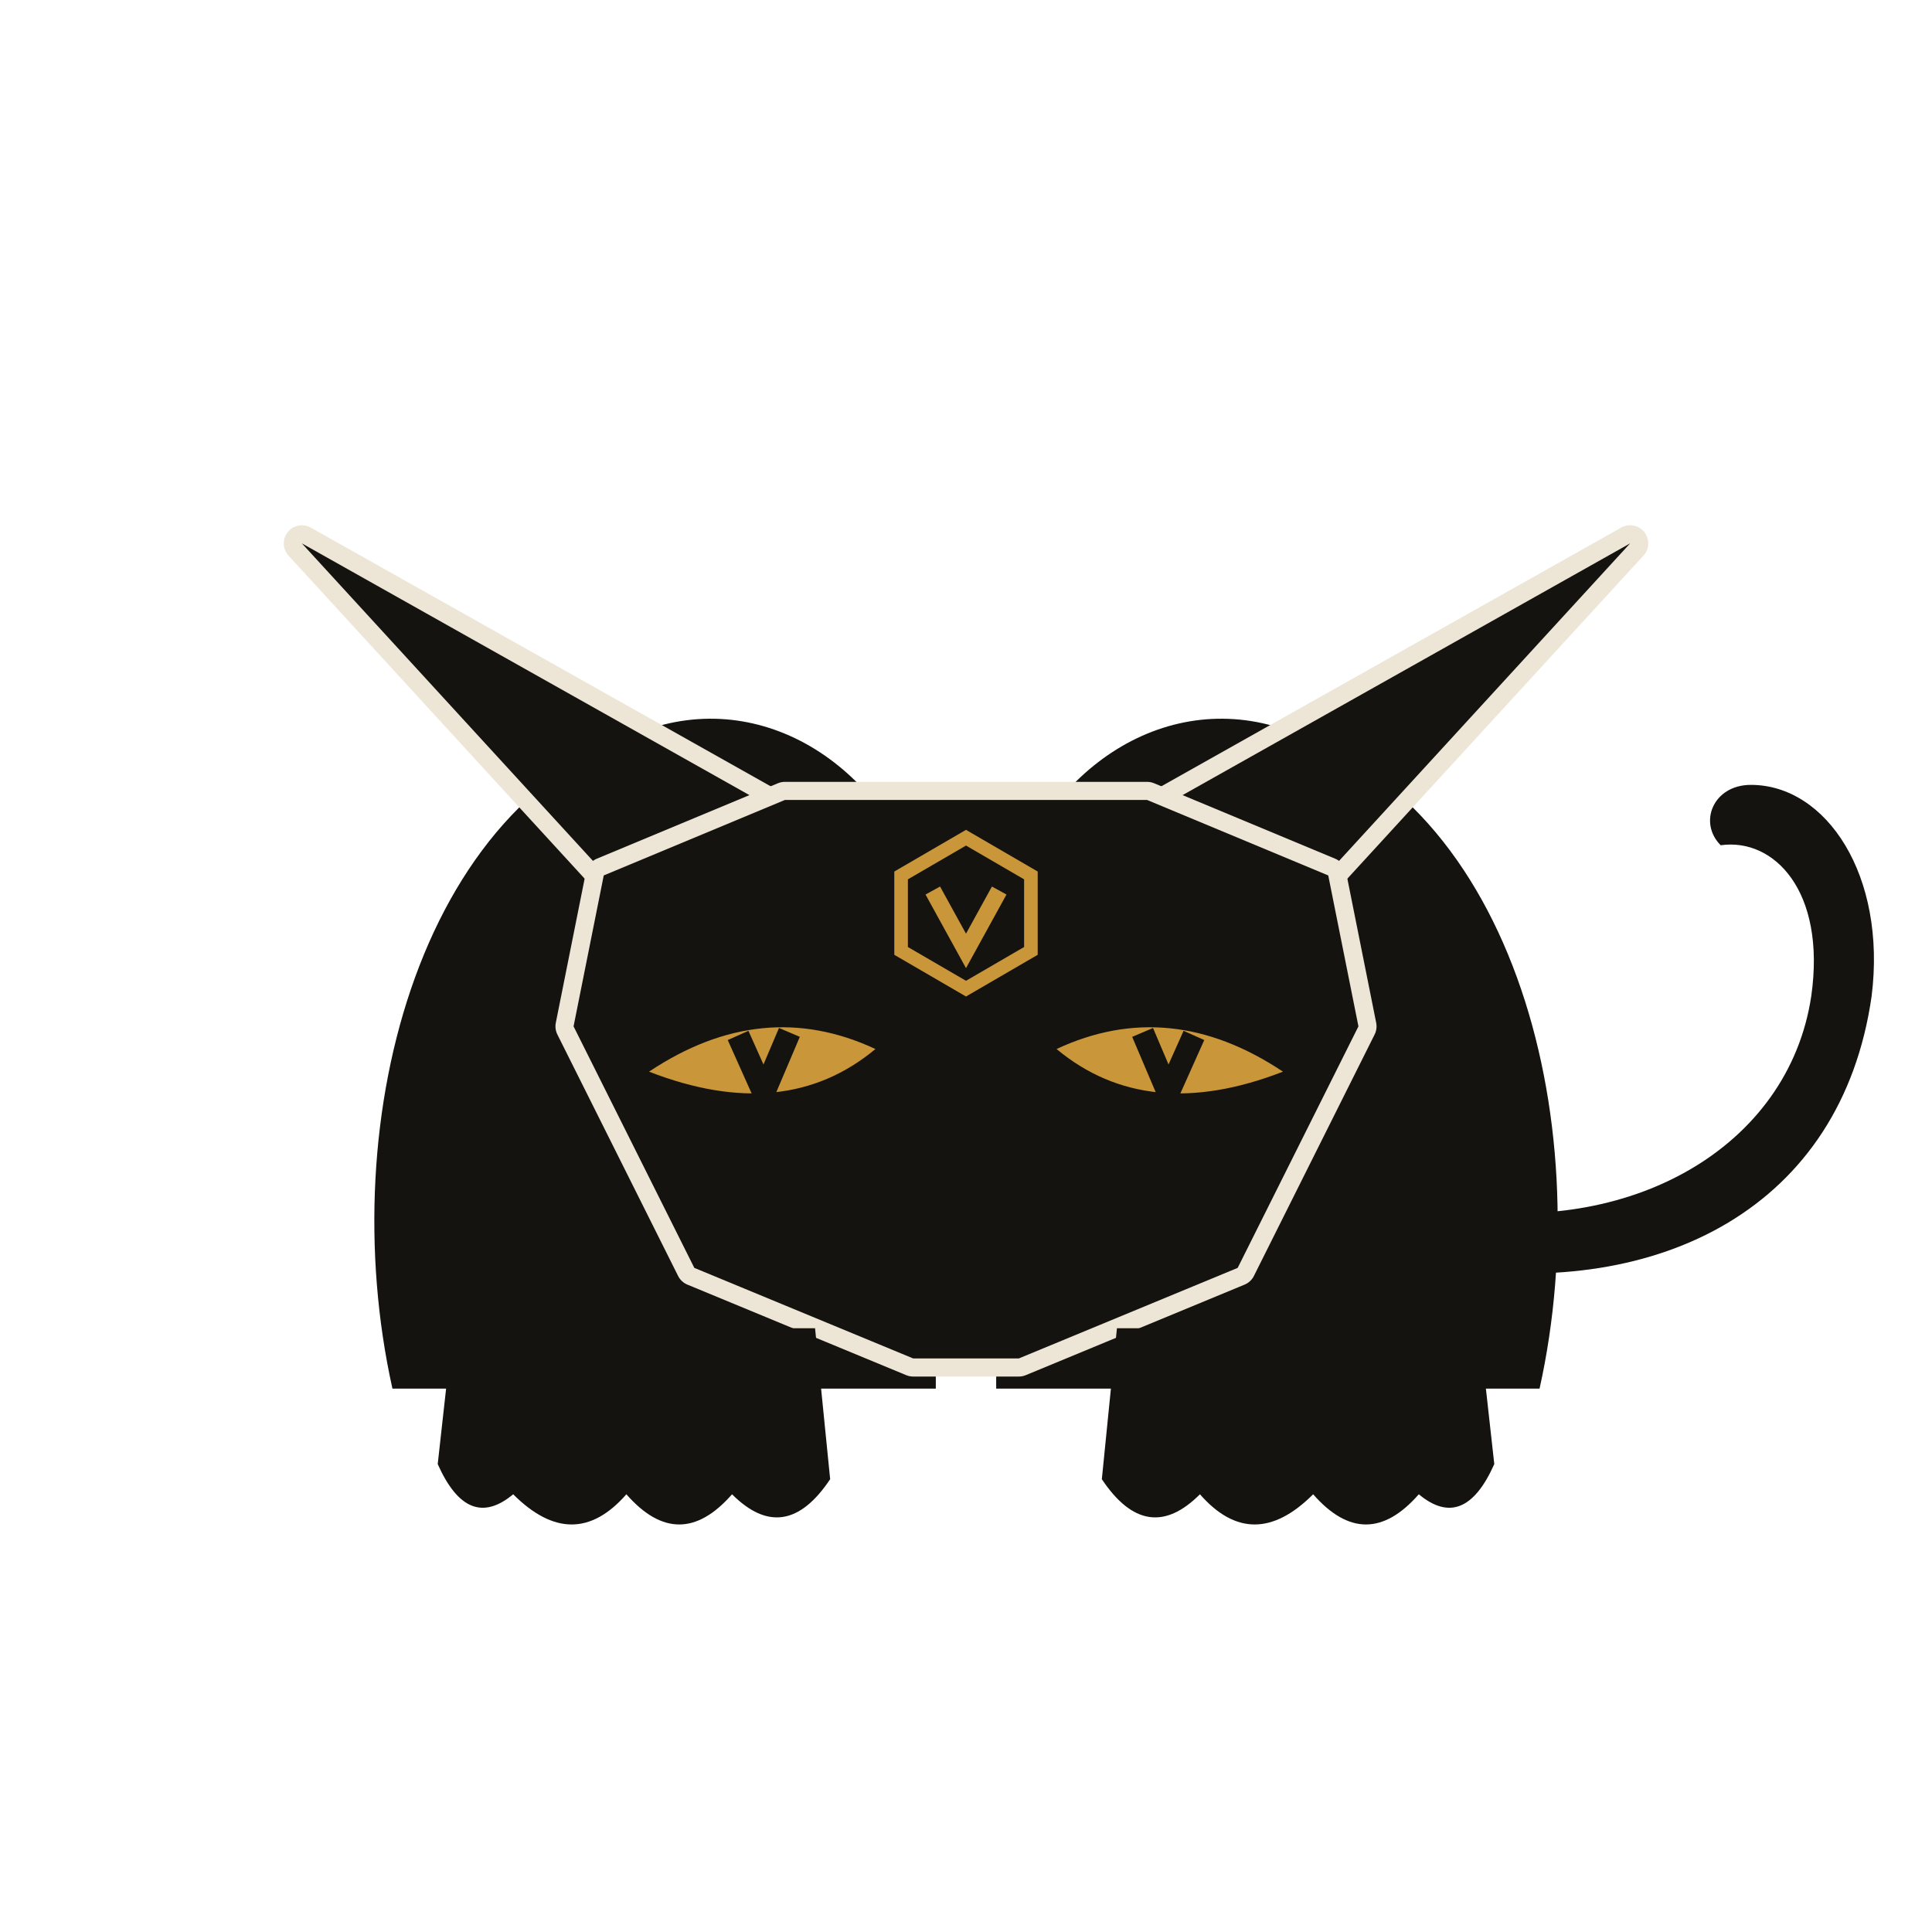
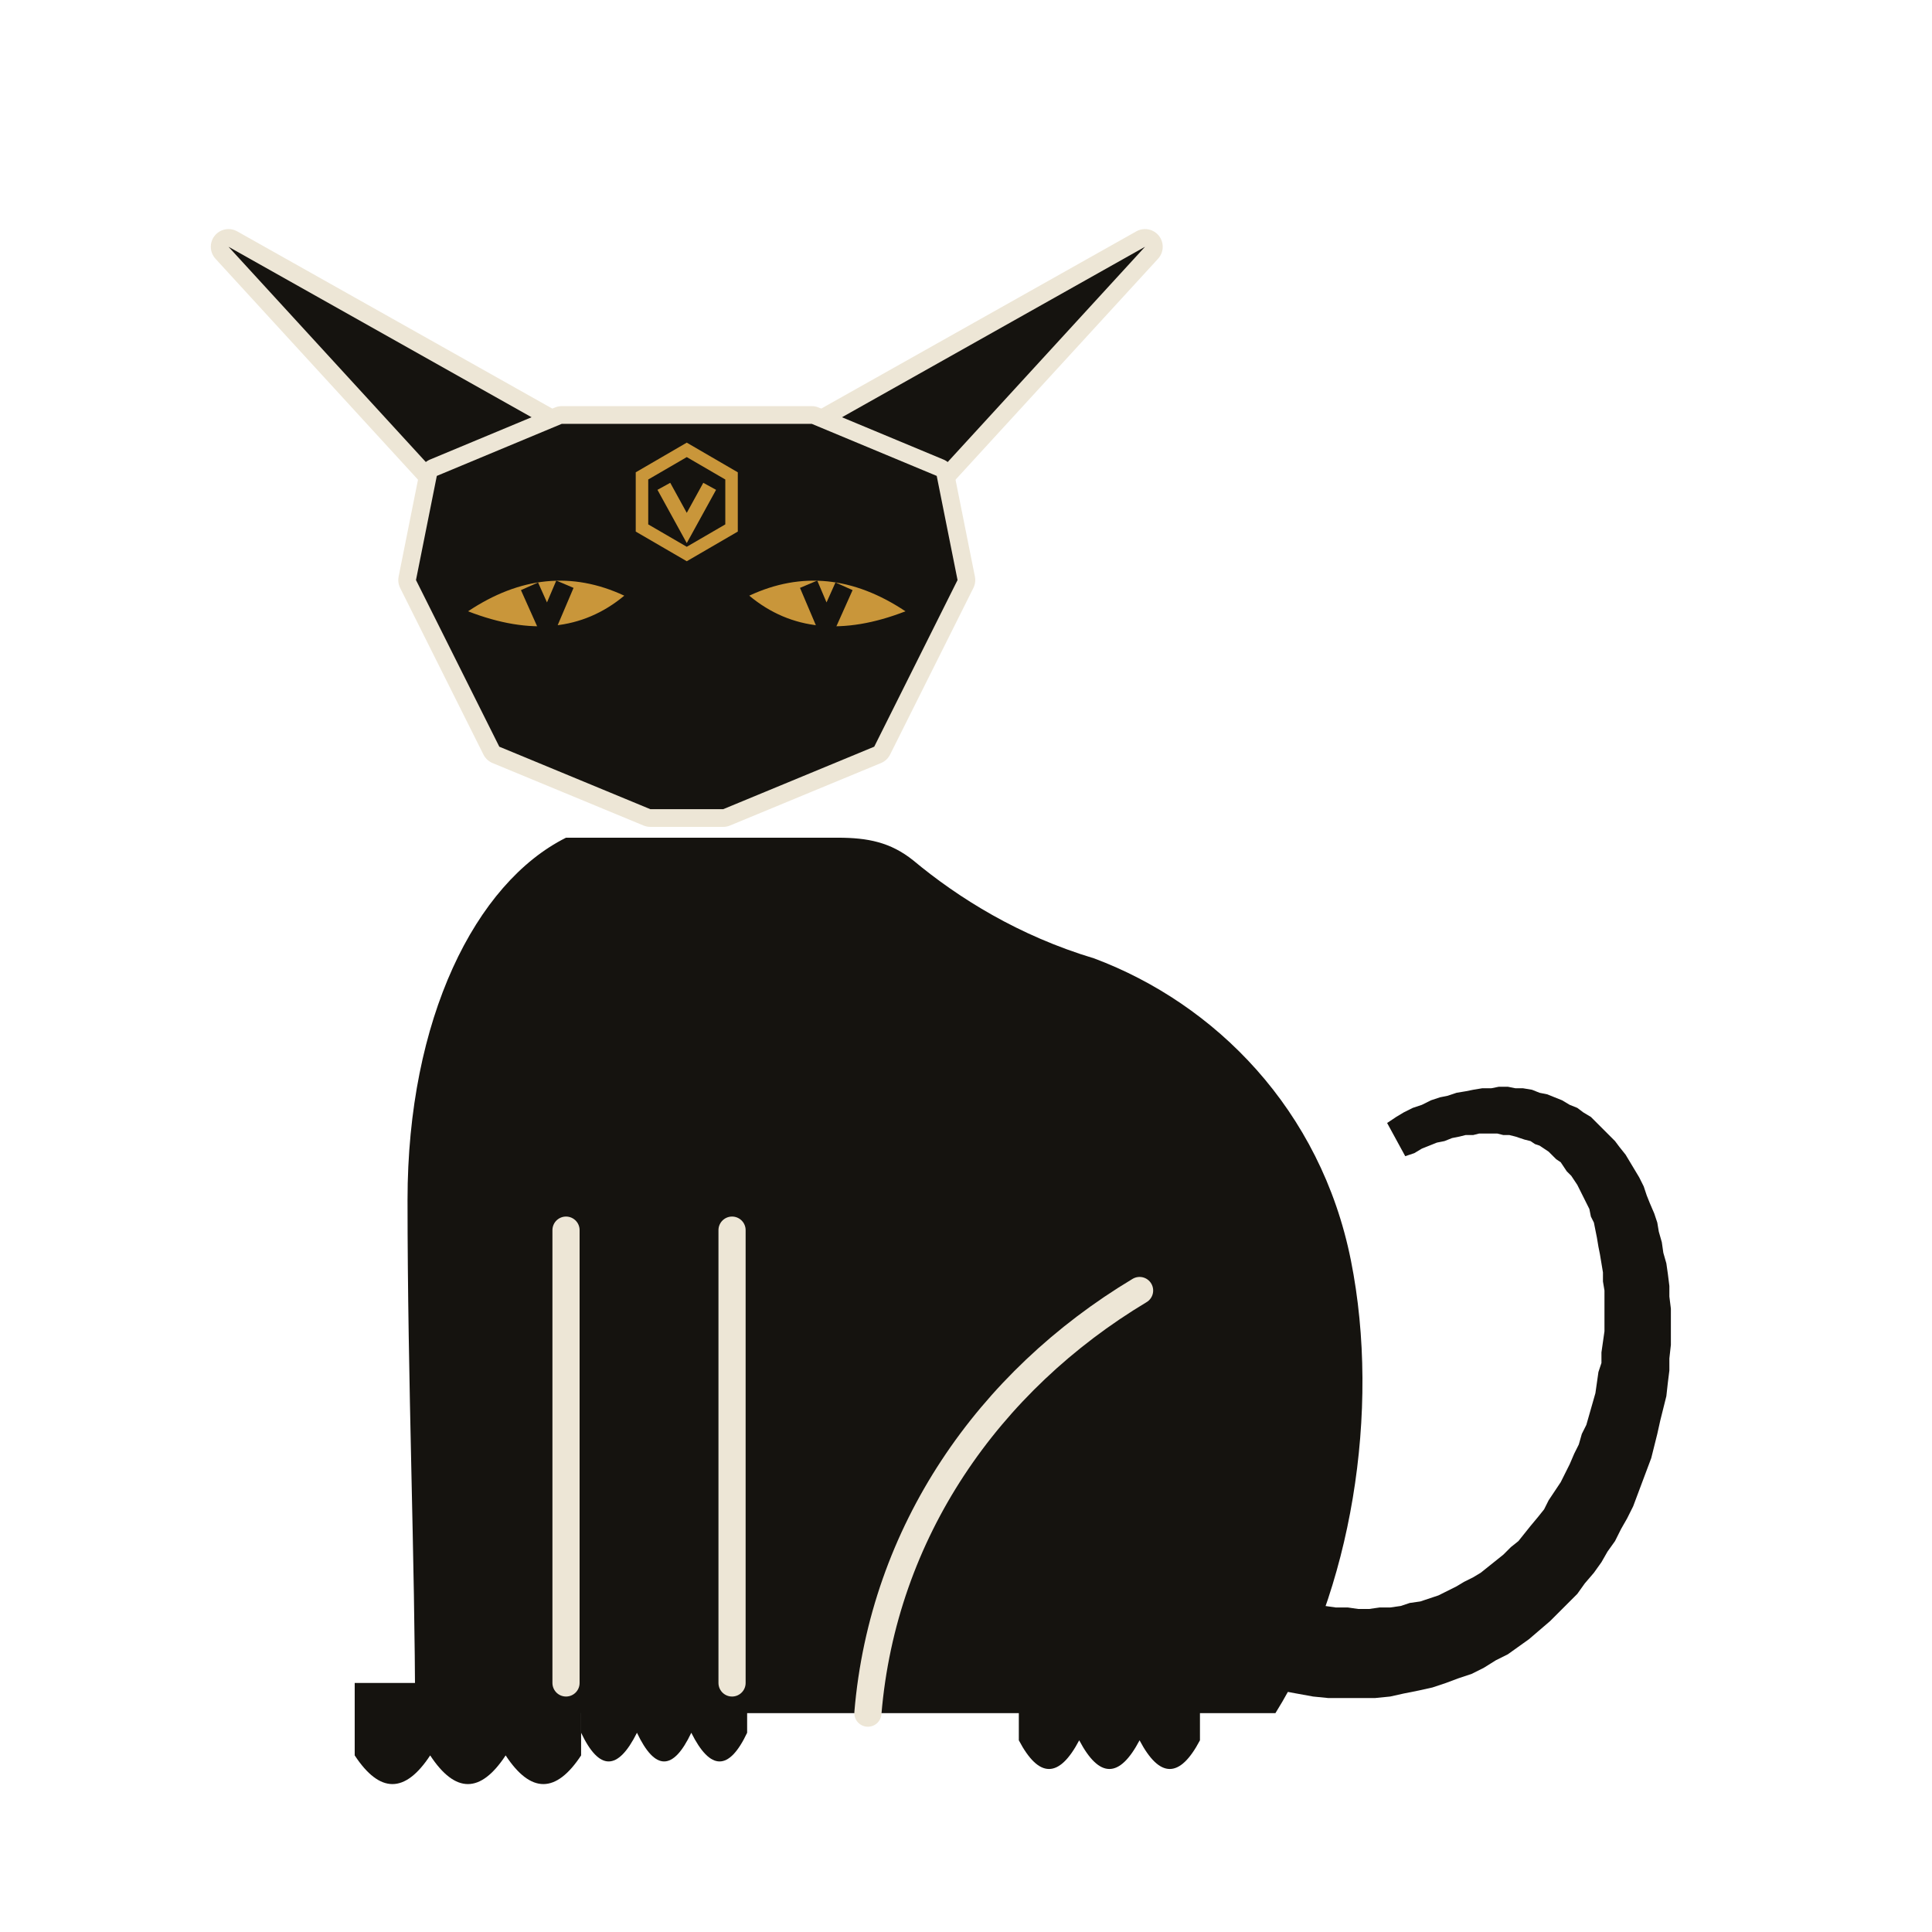
<svg xmlns="http://www.w3.org/2000/svg" viewBox="0 0 128 128" width="256" height="256" role="img" aria-label="The Vicaris Familiar, working">
-   <g fill="#15130F">
-     <path d="M96 84 C110 86 122 80 124 66 C125 58 121 52 116 52 C113.5 52 112.5 54.5 114 56 C117.5 55.5 121 59 120 66 C118.5 76 108 82 96 80 Z" />
-     <path d="M26 92 C22 74 28 52 44 48 C52 46 60 52 62 62 L62 92 Z" />
-     <path d="M102 92 C106 74 100 52 84 48 C76 46 68 52 66 62 L66 92 Z" />
+   <g transform="translate(-12.5 7.5)">
+     <g fill="#15130F">
+       <path d="M95.1 104.0 L96.2 104.3 L97.3 104.5 L98.4 104.7 L99.5 104.9 L100.5 105.0 L101.5 105.0 L102.6 105.0 L103.6 105.0 L104.6 104.9 L105.5 104.7 L106.5 104.5 L107.4 104.3 L108.3 104.0 L109.1 103.7 L110.0 103.4 L110.8 103.0 L111.6 102.5 L112.4 102.1 L113.1 101.6 L113.8 101.1 L114.5 100.5 L115.2 99.9 L115.8 99.3 L116.4 98.7 L117.0 98.1 L117.5 97.4 L118.1 96.7 L118.6 96.0 L119.0 95.3 L119.5 94.6 L119.9 93.8 L120.3 93.1 L120.7 92.3 L121.0 91.5 L121.3 90.7 L121.6 89.9 L121.9 89.1 L122.1 88.3 L122.3 87.5 L122.5 86.6 L122.7 85.8 L122.9 85.0 L123.0 84.1 L123.1 83.3 L123.1 82.5 L123.2 81.6 L123.2 80.8 L123.2 80.0 L123.2 79.2 L123.1 78.4 L123.1 77.7 L123.0 76.9 L122.9 76.2 L122.7 75.5 L122.6 74.8 L122.4 74.1 L122.3 73.5 L122.1 72.9 L121.8 72.2 L121.6 71.7 L121.4 71.1 L121.1 70.5 L120.8 70.0 L120.5 69.5 L120.2 69.0 L119.8 68.5 L119.5 68.1 L119.1 67.7 L118.7 67.3 L118.3 66.9 L117.9 66.5 L117.4 66.2 L117.0 65.9 L116.5 65.7 L116.0 65.4 L115.5 65.2 L115.0 65.0 L114.5 64.9 L114.0 64.7 L113.4 64.6 L112.9 64.6 L112.4 64.5 L111.8 64.5 L111.3 64.6 L110.7 64.6 L110.1 64.7 L109.6 64.8 L109.0 64.9 L108.4 65.1 L107.9 65.2 L107.3 65.4 L106.7 65.7 L106.1 65.9 L105.5 66.2 L105.0 66.5 L104.4 66.9 L105.6 69.1 L106.2 68.9 L106.7 68.6 L107.2 68.4 L107.7 68.2 L108.2 68.1 L108.7 67.9 L109.2 67.8 L109.6 67.7 L110.1 67.7 L110.5 67.6 L110.9 67.6 L111.3 67.6 L111.7 67.6 L112.1 67.7 L112.5 67.7 L112.9 67.8 L113.2 67.9 L113.5 68.0 L113.9 68.1 L114.2 68.3 L114.5 68.4 L114.8 68.6 L115.1 68.8 L115.3 69.0 L115.6 69.3 L115.9 69.5 L116.1 69.8 L116.3 70.1 L116.6 70.4 L116.8 70.7 L117.0 71.0 L117.2 71.4 L117.4 71.8 L117.6 72.2 L117.8 72.6 L117.9 73.1 L118.1 73.5 L118.2 74.0 L118.3 74.5 L118.4 75.1 L118.5 75.6 L118.6 76.2 L118.7 76.8 L118.7 77.4 L118.8 78.0 L118.8 78.6 L118.8 79.3 L118.8 80.0 L118.8 80.7 L118.7 81.4 L118.6 82.1 L118.6 82.8 L118.4 83.4 L118.3 84.1 L118.2 84.8 L118.0 85.5 L117.8 86.2 L117.6 86.9 L117.3 87.5 L117.1 88.2 L116.8 88.8 L116.5 89.5 L116.2 90.1 L115.9 90.7 L115.5 91.3 L115.1 91.9 L114.8 92.5 L114.4 93.0 L113.9 93.6 L113.5 94.1 L113.1 94.6 L112.6 95.0 L112.1 95.5 L111.6 95.9 L111.1 96.3 L110.6 96.7 L110.1 97.0 L109.5 97.3 L109.0 97.6 L108.4 97.9 L107.8 98.2 L107.2 98.4 L106.6 98.6 L105.9 98.7 L105.3 98.9 L104.6 99.0 L103.9 99.0 L103.2 99.1 L102.5 99.1 L101.8 99.0 L101.0 99.0 L100.3 98.9 L99.5 98.7 L98.6 98.5 L97.8 98.3 L96.9 98.0 Z" />
+       <path d="M50 48 C44 51 39.5 60 39.5 72 S40 96 40 106 L97 106 C102 98 104 86 102 76 C100 66 93 59 85 56 C80 54.5 76 52 73 49.5 C71.5 48.3 70 48 68 48 Z" />
+       <path d="M36.0 104 L51.0 104 L51.0 108.8 Q48.5 112.6 46.0 108.8 Q43.5 112.6 41.0 108.8 Q38.5 112.6 36.0 108.8 Z" />
+       <path d="M51.0 104 L62.0 104 L62.0 107.3 Q60.2 111.1 58.3 107.3 Q56.5 111.1 54.7 107.3 Q52.8 111.1 51.0 107.3 Z" />
+       <path d="M80.0 104 L92.0 104 L92.0 107.8 Q90.0 111.6 88.0 107.8 Q86.0 111.6 84.0 107.8 Q82.0 111.6 80.0 107.8 Z" />
+     </g>
+     <g fill="none" stroke="#EDE6D6" stroke-width="1.8" stroke-linecap="round">
+       <path d="M50 74 L50 104" />
+       <path d="M61 74 L61 104" />
+       <path d="M70 106 C71 94 78 84 88 78" />
+     </g>
+     <g transform="translate(58 33) scale(0.69) translate(-64 -71)">
+       <g fill="#15130F" stroke="#EDE6D6" stroke-width="3.4" stroke-linejoin="round" paint-order="stroke">
+         <path d="M20 36 L42 60 L52 54 Z" />
+         <path d="M108 36 L86 60 L76 54 Z" />
+         <path d="M40 58 L52 53 L76 53 L88 58 L90 68 L82 84 L67.5 90 L60.5 90 L46 84 L38 68 Z" />
+       </g>
+       <path d="M43 71 Q50.5 66 58 69.5 Q52 74.5 43 71 Z" fill="#C9963A" />
+       <path d="M85 71 Q77.5 66 70 69.5 Q76 74.5 85 71 Z" fill="#C9963A" />
+       <path d="M48.9 68.6 L50.6 72.4 L52.3 68.4" fill="none" stroke="#15130F" stroke-width="1.8" />
+       <path d="M75.7 68.4 L77.4 72.4 L79.1 68.6" fill="none" stroke="#15130F" stroke-width="1.8" />
+       <path d="M64 55.5 L68.3 58 L68.3 63 L64 65.5 L59.7 63 L59.7 58 Z" fill="none" stroke="#C9963A" stroke-width="1.2" />
+       <path d="M61.8 59 L64 63 L66.2 59" fill="none" stroke="#C9963A" stroke-width="1.4" />
+     </g>
  </g>
-   <g fill="#15130F" stroke="#EDE6D6" stroke-width="2.4" stroke-linejoin="round" paint-order="stroke">
-     <path d="M20 36 L42 60 L52 54 Z" />
-     <path d="M108 36 L86 60 L76 54 Z" />
-     <path d="M40 58 L52 53 L76 53 L88 58 L90 68 L82 84 L67.5 90 L60.5 90 L46 84 L38 68 Z" />
-   </g>
-   <g fill="#15130F">
-     <path d="M30 88 L54 88 L55 98 Q52 102.5 48.5 99 Q45 103 41.5 99 Q38 103 34 99 Q31 101.5 29 97 Z" />
-     <path d="M74 88 L98 88 L99 97 Q97 101.5 94 99 Q90.5 103 87 99 Q83 103 79.5 99 Q76 102.5 73 98 Z" />
-   </g>
-   <path d="M43 71 Q50.5 66 58 69.5 Q52 74.5 43 71 Z" fill="#C9963A" />
-   <path d="M85 71 Q77.5 66 70 69.5 Q76 74.5 85 71 Z" fill="#C9963A" />
-   <path d="M48.9 68.6 L50.6 72.4 L52.3 68.4" fill="none" stroke="#15130F" stroke-width="1.5" />
-   <path d="M75.7 68.4 L77.4 72.4 L79.1 68.6" fill="none" stroke="#15130F" stroke-width="1.5" />
-   <path d="M64 55.5 L68.3 58 L68.3 63 L64 65.5 L59.7 63 L59.7 58 Z" fill="none" stroke="#C9963A" stroke-width="0.9" />
-   <path d="M61.8 59 L64 63 L66.2 59" fill="none" stroke="#C9963A" stroke-width="1.1" />
</svg>
